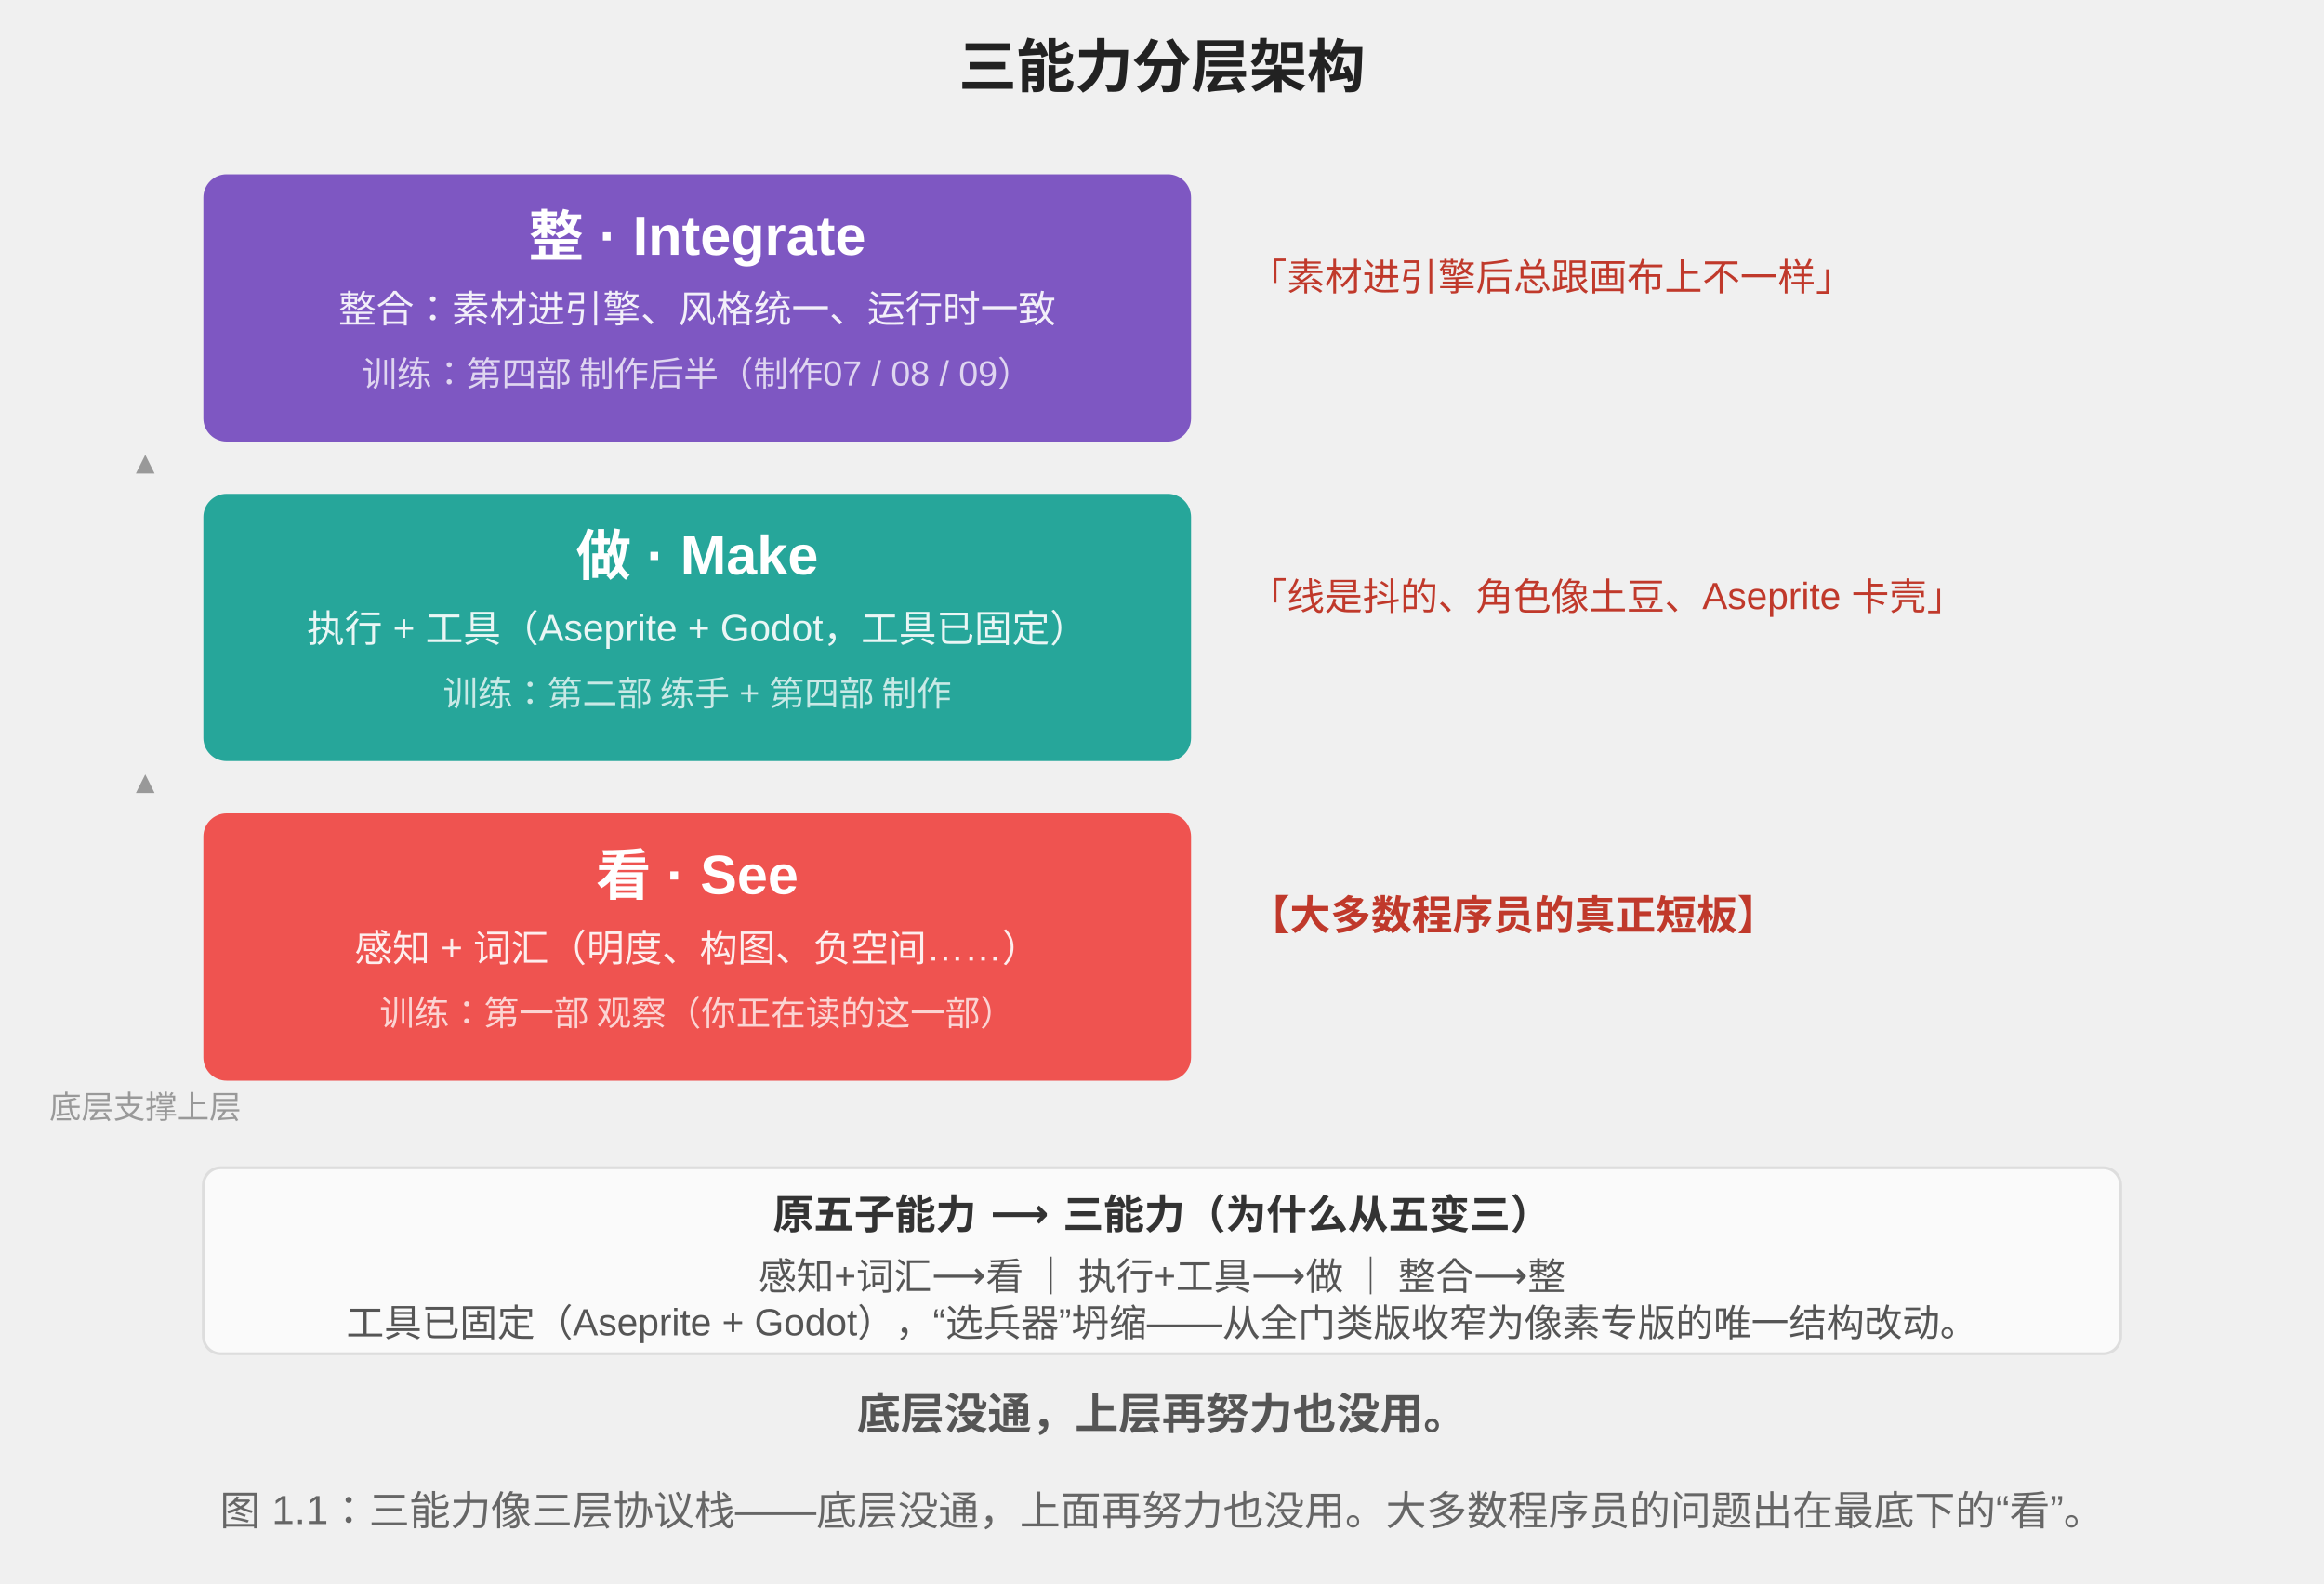
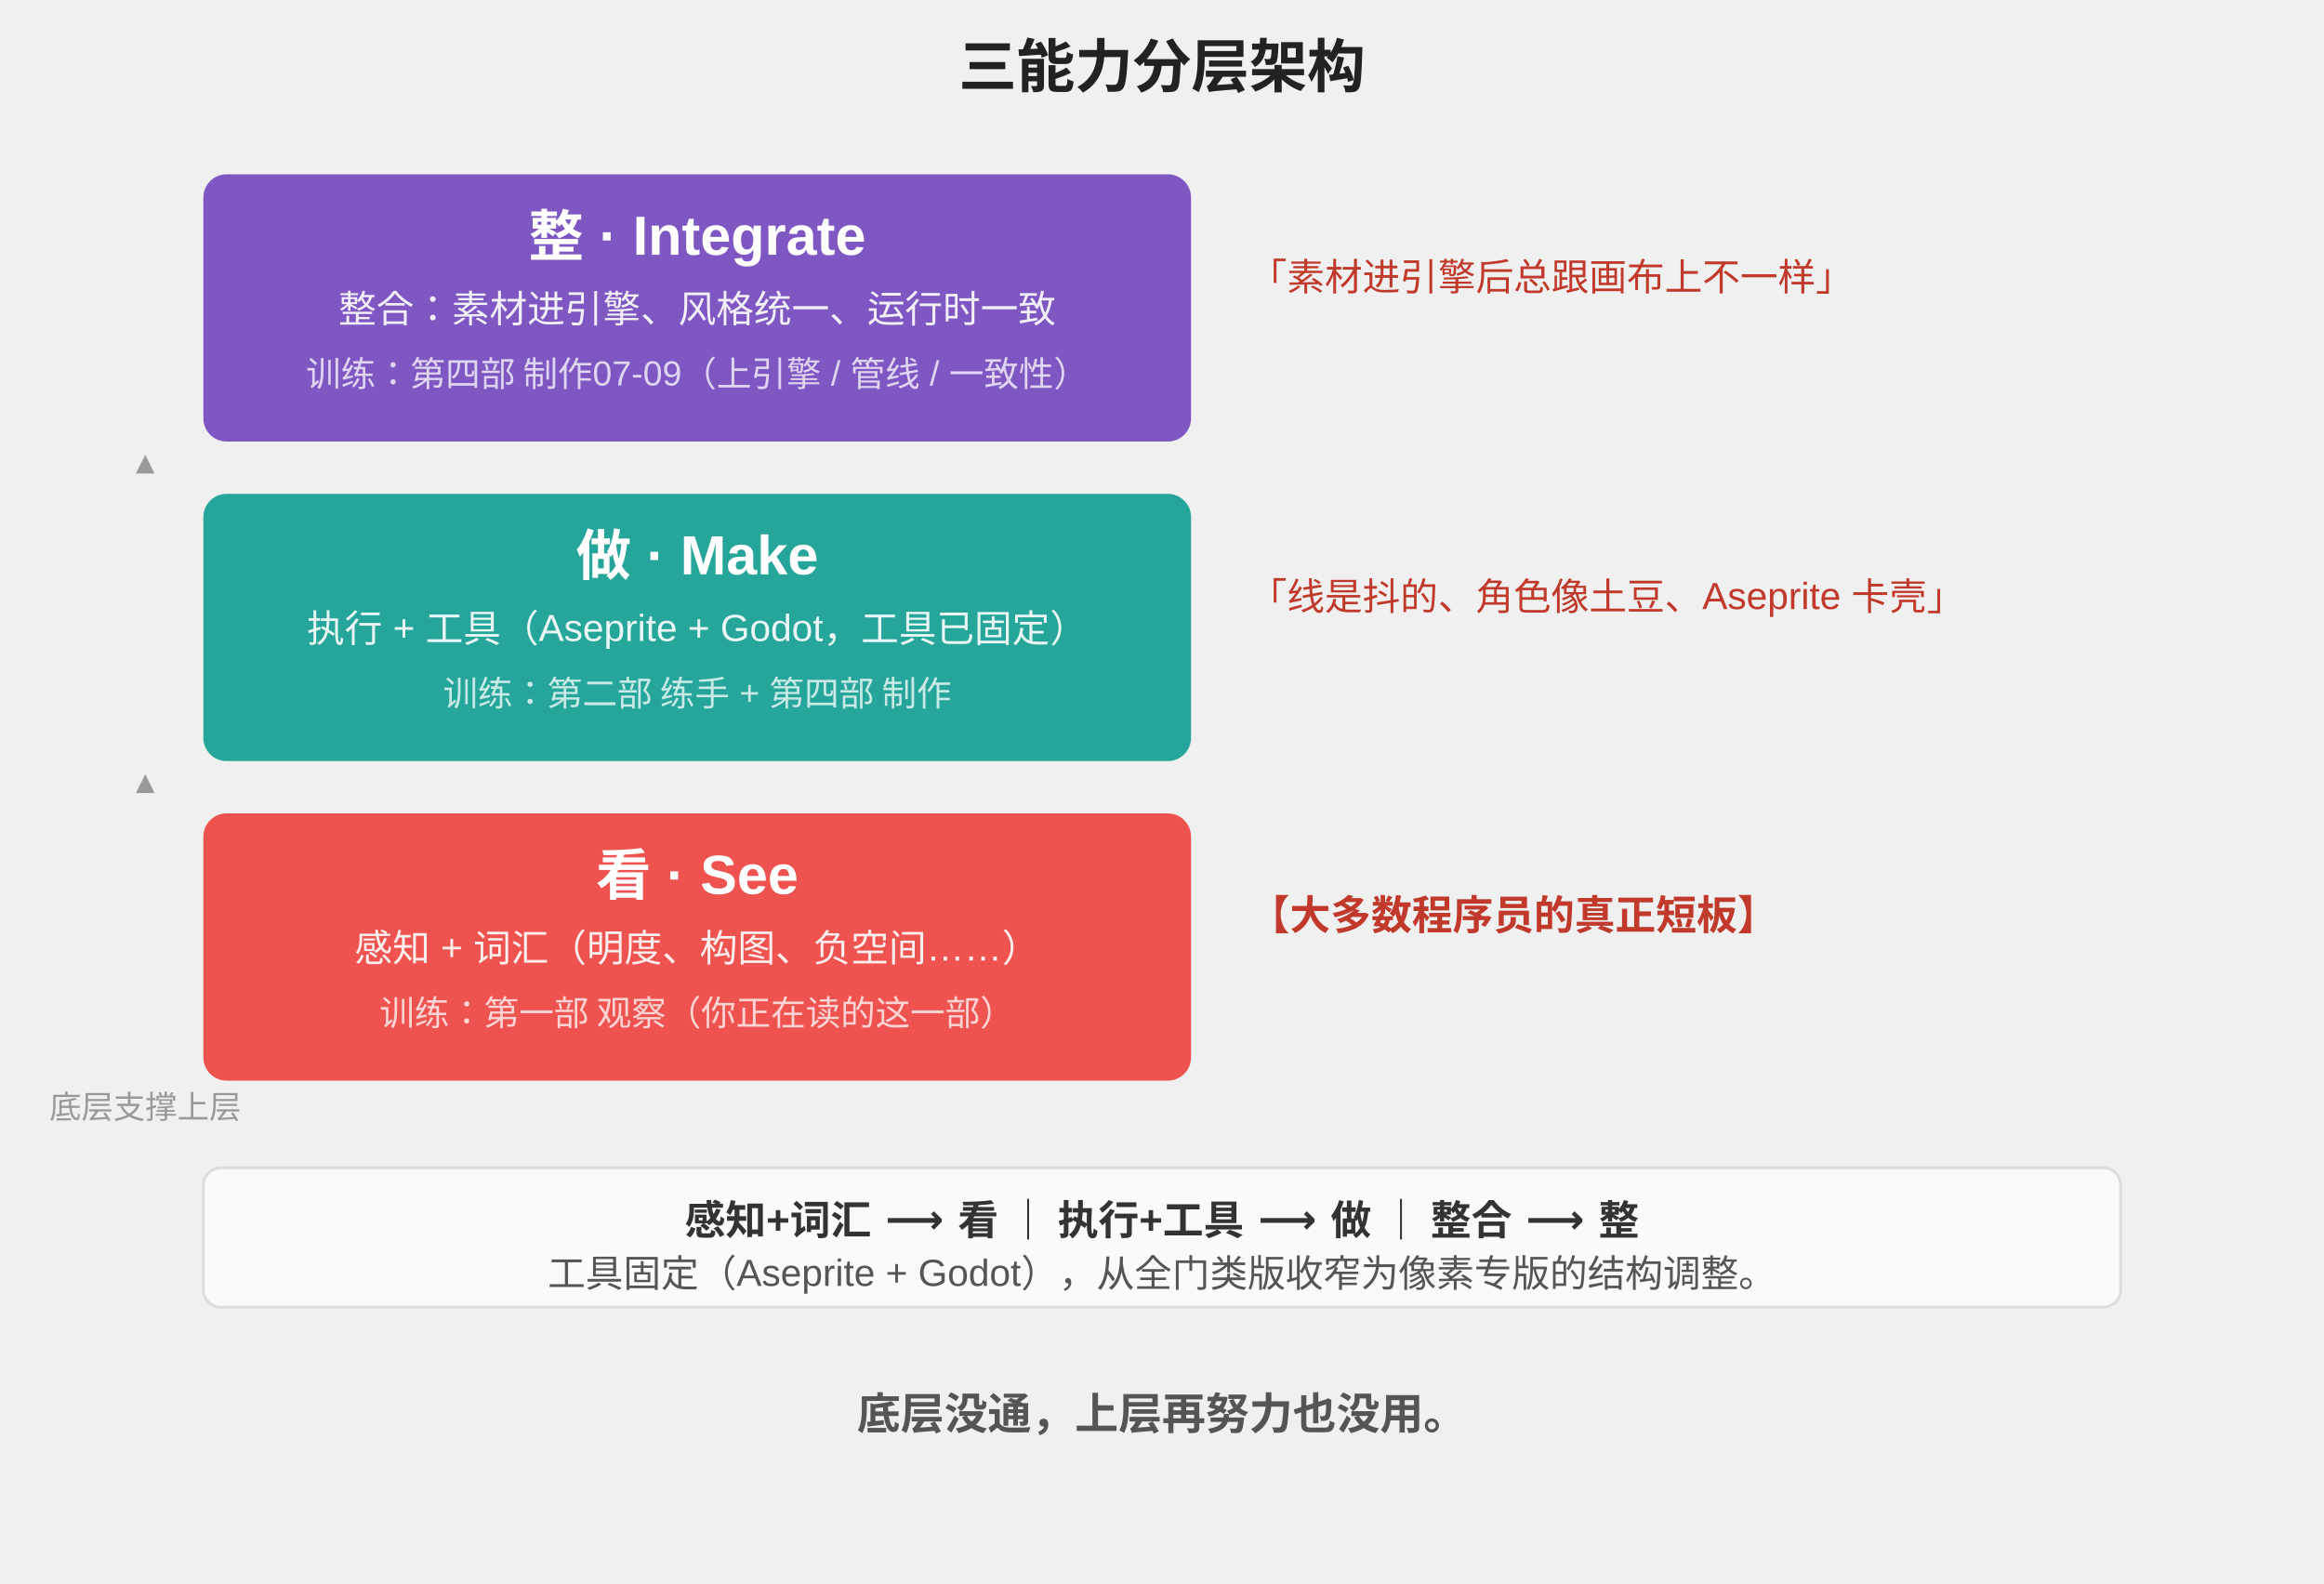
<svg xmlns="http://www.w3.org/2000/svg" viewBox="0 0 800 545" width="800" height="545" font-family="'PingFang SC','Microsoft YaHei',Arial,sans-serif">
  <style>
    .title { font-size: 20px; font-weight: bold; fill: #222; text-anchor: middle; }
    .caption { font-size: 14px; fill: #666; text-anchor: middle; }
    .layer-title { font-size: 19px; font-weight: bold; fill: #FFF; text-anchor: middle; }
    .layer-sub { font-size: 13px; fill: rgba(255,255,255,0.9); text-anchor: middle; }
    .layer-tag { font-size: 12px; fill: rgba(255,255,255,0.75); text-anchor: middle; }
    .problem { font-size: 13px; fill: #C0392B; text-anchor: start; }
    .problem-strong { font-size: 14px; font-weight: bold; fill: #C0392B; text-anchor: start; }
    .map-title { font-size: 14px; font-weight: bold; fill: #333; text-anchor: middle; }
    .map-line { font-size: 13px; fill: #555; text-anchor: middle; }
    .tagline { font-size: 15px; font-weight: bold; fill: #555; text-anchor: middle; }
    .dep { font-size: 11px; fill: #999; text-anchor: middle; }
  </style>
  <text x="400" y="30" class="title">三能力分层架构</text>
  <rect x="70" y="60" width="340" height="92" rx="8" fill="#7E57C2" />
  <text x="240" y="88" class="layer-title">整 · Integrate</text>
  <text x="240" y="111" class="layer-sub">整合：素材进引擎、风格统一、运行时一致</text>
-   <text x="240" y="133" class="layer-tag">训练：第四部 制作后半（制作07 / 08 / 09）</text>
+   <text x="240" y="133" class="layer-tag">训练：第四部 制作07-09（上引擎 / 管线 / 一致性）</text>
  <text x="430" y="100" class="problem">「素材进引擎后总跟画布上不一样」</text>
  <text x="50" y="163" class="dep">▲</text>
  <rect x="70" y="170" width="340" height="92" rx="8" fill="#26A69A" />
  <text x="240" y="198" class="layer-title">做 · Make</text>
  <text x="240" y="221" class="layer-sub">执行 + 工具（Aseprite + Godot，工具已固定）</text>
  <text x="240" y="243" class="layer-tag">训练：第二部 练手 + 第四部 制作</text>
  <text x="430" y="210" class="problem">「线是抖的、角色像土豆、Aseprite 卡壳」</text>
  <text x="50" y="273" class="dep">▲</text>
  <rect x="70" y="280" width="340" height="92" rx="8" fill="#EF5350" />
  <text x="240" y="308" class="layer-title">看 · See</text>
  <text x="240" y="331" class="layer-sub">感知 + 词汇（明度、构图、负空间……）</text>
  <text x="240" y="353" class="layer-tag">训练：第一部 观察（你正在读的这一部）</text>
  <text x="430" y="320" class="problem-strong">【大多数程序员的真正短板】</text>
  <text x="50" y="385" class="dep">底层支撑上层</text>
-   <rect x="70" y="402" width="660" height="64" rx="6" fill="#FAFAFA" stroke="#DDD" stroke-width="1" />
-   <text x="400" y="423" class="map-title">原五子能力 ⟶ 三能力（为什么从五变三）</text>
-   <text x="400" y="444" class="map-line">感知+词汇⟶看 ｜ 执行+工具⟶做 ｜ 整合⟶整</text>
-   <text x="400" y="460" class="map-line">工具已固定（Aseprite + Godot），“选兵器”坍缩——从全门类版收窄为像素专版的唯一结构改动。</text>
+   <rect x="70" y="402" width="660" height="48" rx="6" fill="#FAFAFA" stroke="#DDD" stroke-width="1" />
+   <text x="400" y="425" class="map-title">感知+词汇 ⟶ 看 ｜ 执行+工具 ⟶ 做 ｜ 整合 ⟶ 整</text>
+   <text x="400" y="443" class="map-line">工具固定（Aseprite + Godot），从全门类版收窄为像素专版的结构调整。</text>
  <text x="400" y="492" class="tagline">底层没通，上层再努力也没用。</text>
-   <text x="400" y="525" class="caption">图 1.1：三能力像三层协议栈——底层没通，上面再努力也没用。大多数程序员的问题出在最底下的“看”。</text>
</svg>
